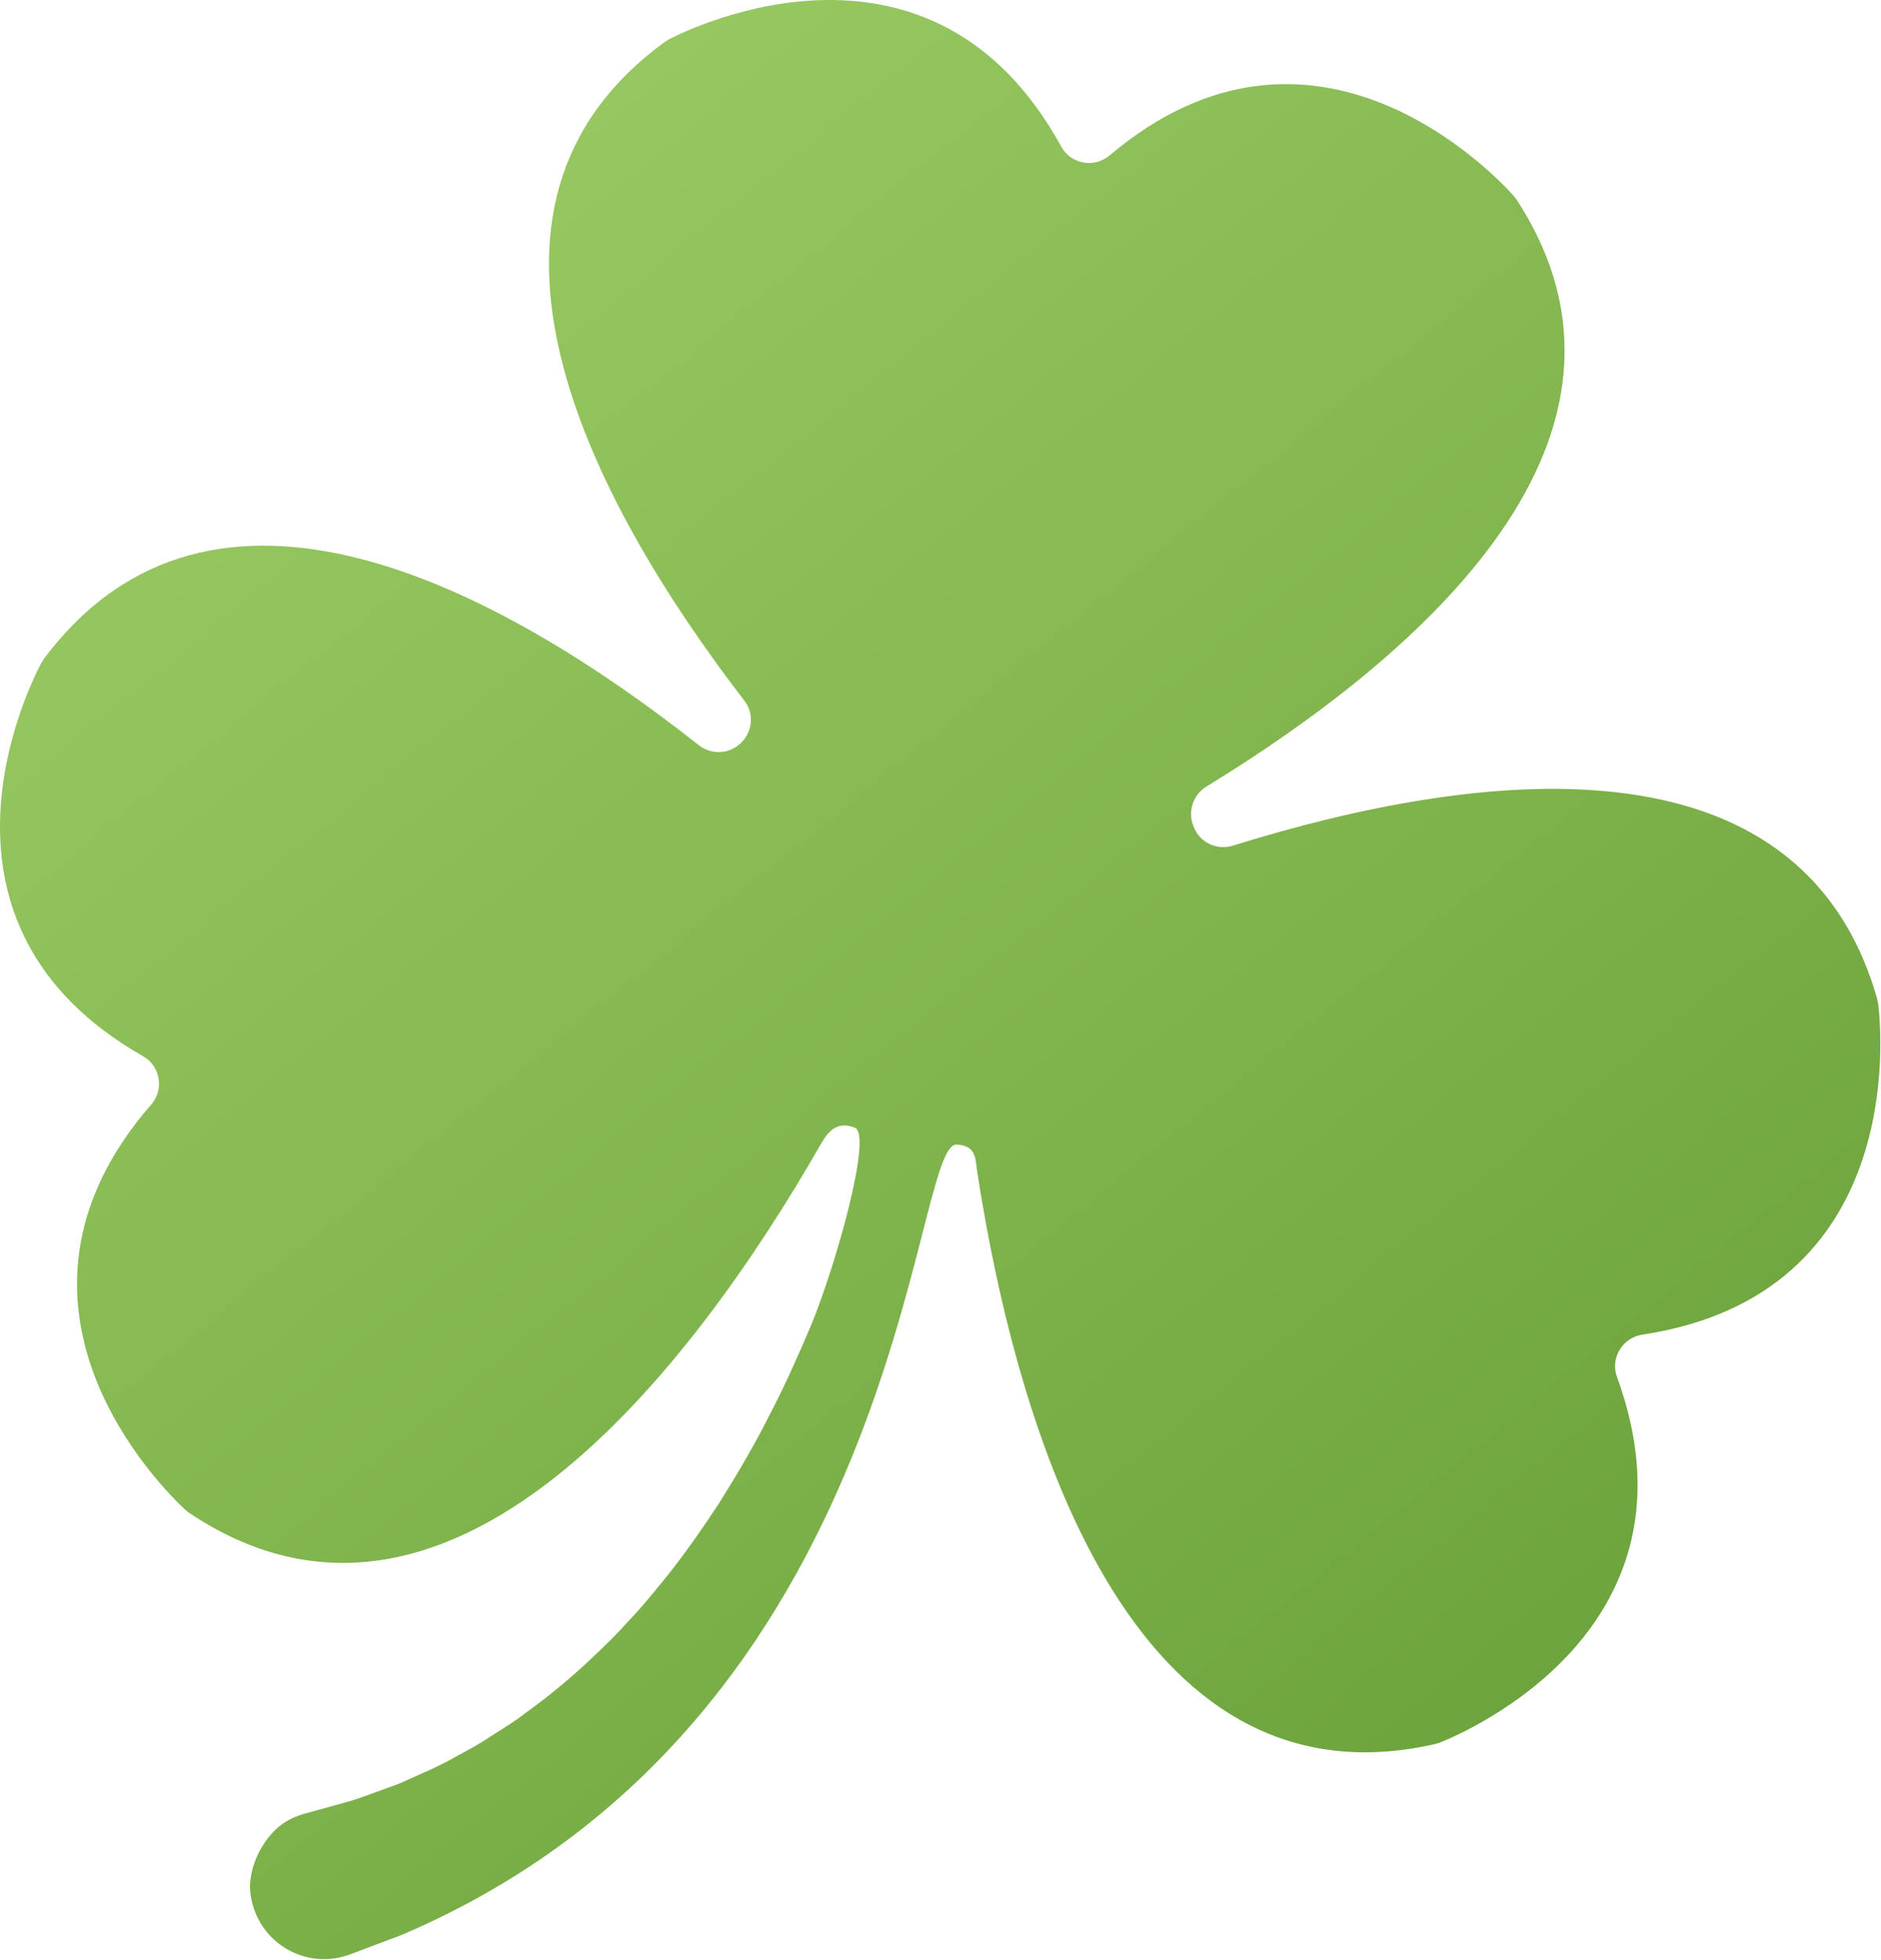
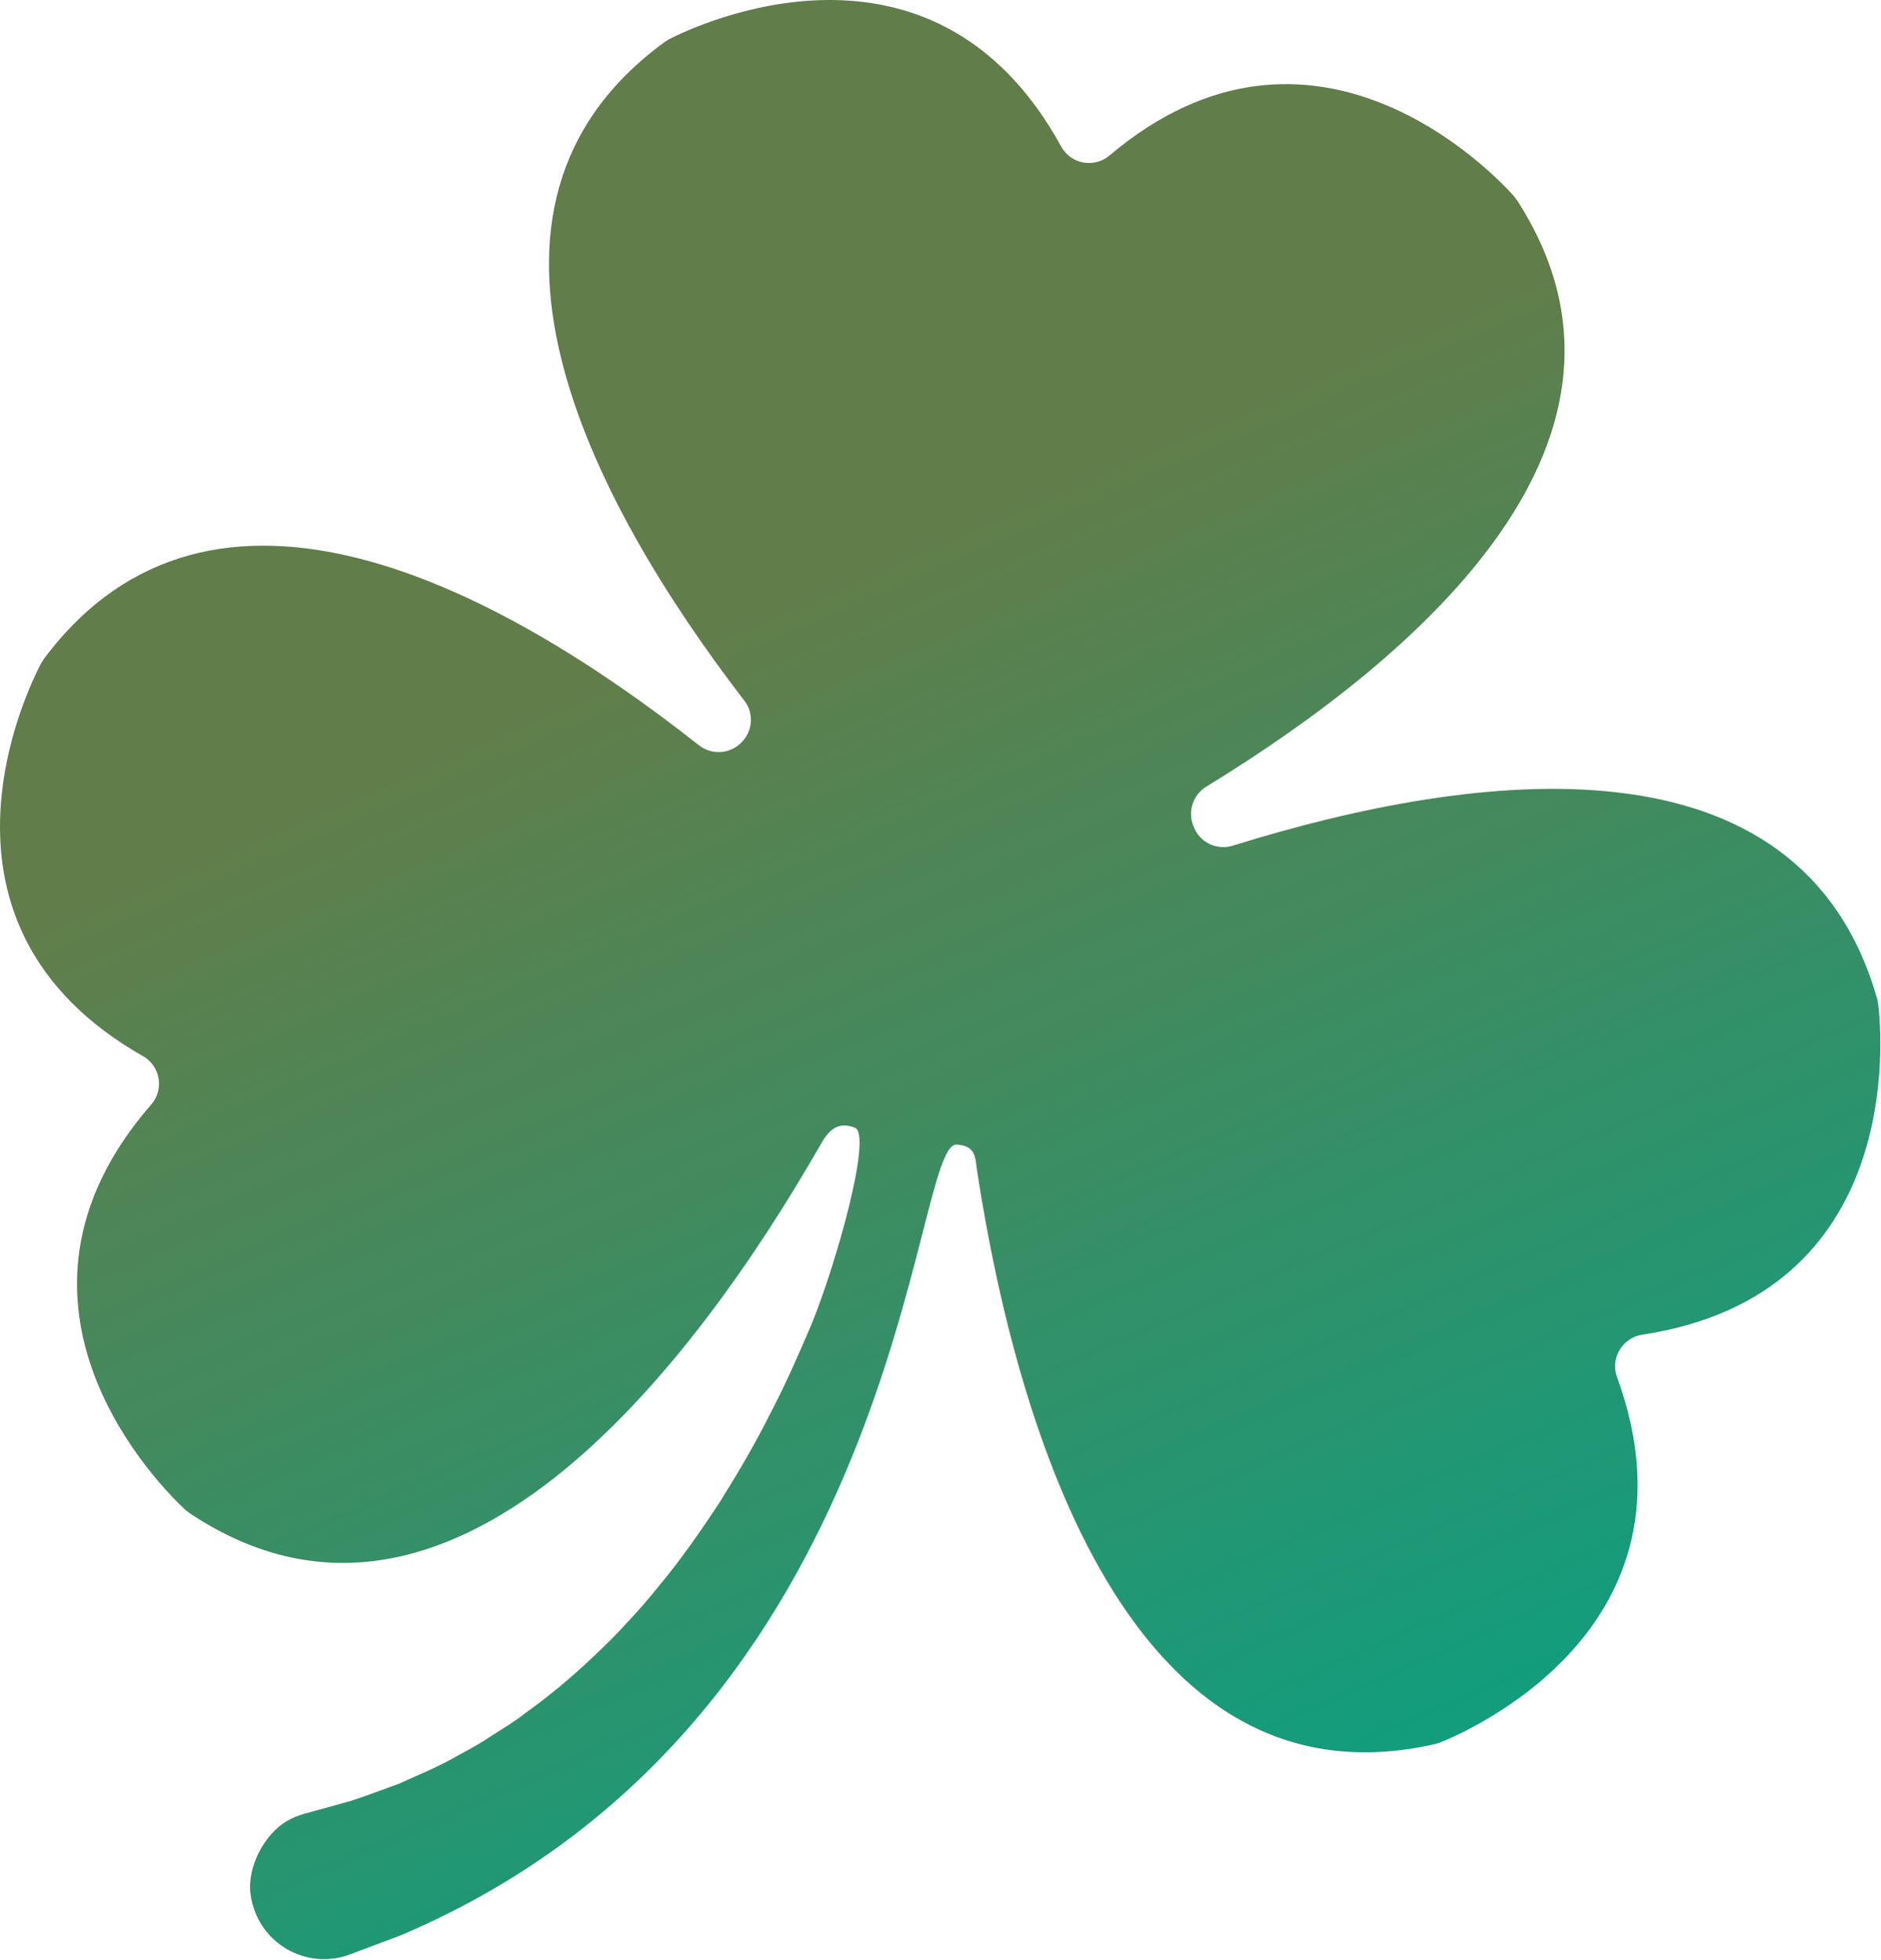
<svg xmlns="http://www.w3.org/2000/svg" width="4.524" height="4.714" viewBox="0 0 4.524 4.714" version="1.1" id="SVGRoot">
  <defs id="defs1097">
-     <linearGradient gradientTransform="translate(1365.805,1331.044)" id="SVGID_1_" gradientUnits="userSpaceOnUse" x1="15.452" x2="107.202" y1="12.49" y2="125.49">
-       <stop offset="0" style="stop-color:#9CCC65" id="stop2" />
-       <stop offset="0.995" style="stop-color:#689F38" id="stop4" />
+     <linearGradient gradientTransform="translate(1365.805,1331.044)" id="SVGID_1_" gradientUnits="userSpaceOnUse" x1="67.93" x2="107.202" y1="34.941" y2="125.49">
+       <stop offset="0" style="stop-color:#617e4a;stop-opacity:1" id="stop2" />
+       <stop offset="0.995" style="stop-color:#00a489;stop-opacity:1" id="stop4" />
    </linearGradient>
  </defs>
  <g id="layer1" transform="translate(-48.91971,-49.03314)">
    <g id="start-here-kde" transform="matrix(0.03937008,0,0,0.03937008,-5.138264,-3.543026)">
      <path d="m 1487.845,1396.784 c -0.02,-0.1 -0.04,-0.2 -0.06,-0.3 -4.7,-16.55 -24.55,-13.99 -39.37,-9.37 -0.93,0.29 -1.93,-0.14 -2.34,-1.02 l -0.03,-0.07 c -0.43,-0.92 -0.1,-2 0.75,-2.52 13.26,-8.11 28.35,-21.38 18.97,-35.85 -0.06,-0.08 -0.13,-0.16 -0.19,-0.25 -1.21,-1.35 -12.27,-12.99 -24.71,-2.46 -0.93,0.78 -2.36,0.52 -2.94,-0.55 -7.84,-14.3 -22.34,-7.4 -23.95,-6.57 -0.09,0.05 -0.18,0.11 -0.26,0.16 -13.95,10.14 -4.62,27.96 4.85,40.28 0.6,0.78 0.5,1.89 -0.21,2.57 l -0.03,0.03 c -0.71,0.67 -1.79,0.71 -2.55,0.11 -12.17,-9.6 -29.71,-19.02 -40,-5.3 -0.06,0.09 -0.11,0.17 -0.17,0.26 -0.85,1.6 -7.96,16 6.21,24.05 1.06,0.6 1.3,2.04 0.5,2.95 -10.72,12.31 0.75,23.54 2.08,24.77 0.08,0.07 0.16,0.13 0.24,0.19 15.87,10.63 30.73,-8.79 38.63,-22.59 0.41,-0.72 0.97,-1.38 2.05,-0.95 1.08,0.43 -1.15,8.35 -2.66,12.03 -0.78,1.83 -1.6,3.71 -2.57,5.55 -0.93,1.86 -2,3.66 -3.11,5.43 -1.15,1.74 -2.34,3.44 -3.63,4.99 -0.64,0.79 -1.28,1.55 -1.97,2.26 -0.65,0.74 -1.35,1.41 -2.04,2.06 -1.37,1.31 -2.78,2.47 -4.18,3.47 -0.67,0.53 -1.39,0.95 -2.07,1.39 -0.66,0.45 -1.34,0.82 -2,1.17 -1.28,0.75 -2.55,1.24 -3.63,1.74 -1.13,0.41 -2.1,0.78 -2.91,1.04 -1.65,0.46 -2.59,0.72 -2.59,0.72 l -0.3,0.08 c -0.34,0.1 -0.68,0.23 -1.01,0.42 -1.43,0.8 -2.5,2.89 -2.26,4.52 0.43,2.99 3.43,4.65 6.08,3.65 0,0 1.13,-0.43 3.11,-1.17 30.96,-13.17 31.14,-48.49 33.96,-48.32 1.23,0.07 1.13,0.88 1.26,1.7 2.43,15.71 9.33,39.17 27.96,34.94 0.1,-0.03 0.2,-0.06 0.3,-0.09 1.69,-0.67 16.42,-7.04 10.83,-22.35 -0.42,-1.14 0.33,-2.39 1.53,-2.58 16.13,-2.43 14.65,-18.42 14.43,-20.22 z" style="fill:url(#SVGID_1_)" id="path7" />
    </g>
  </g>
</svg>
